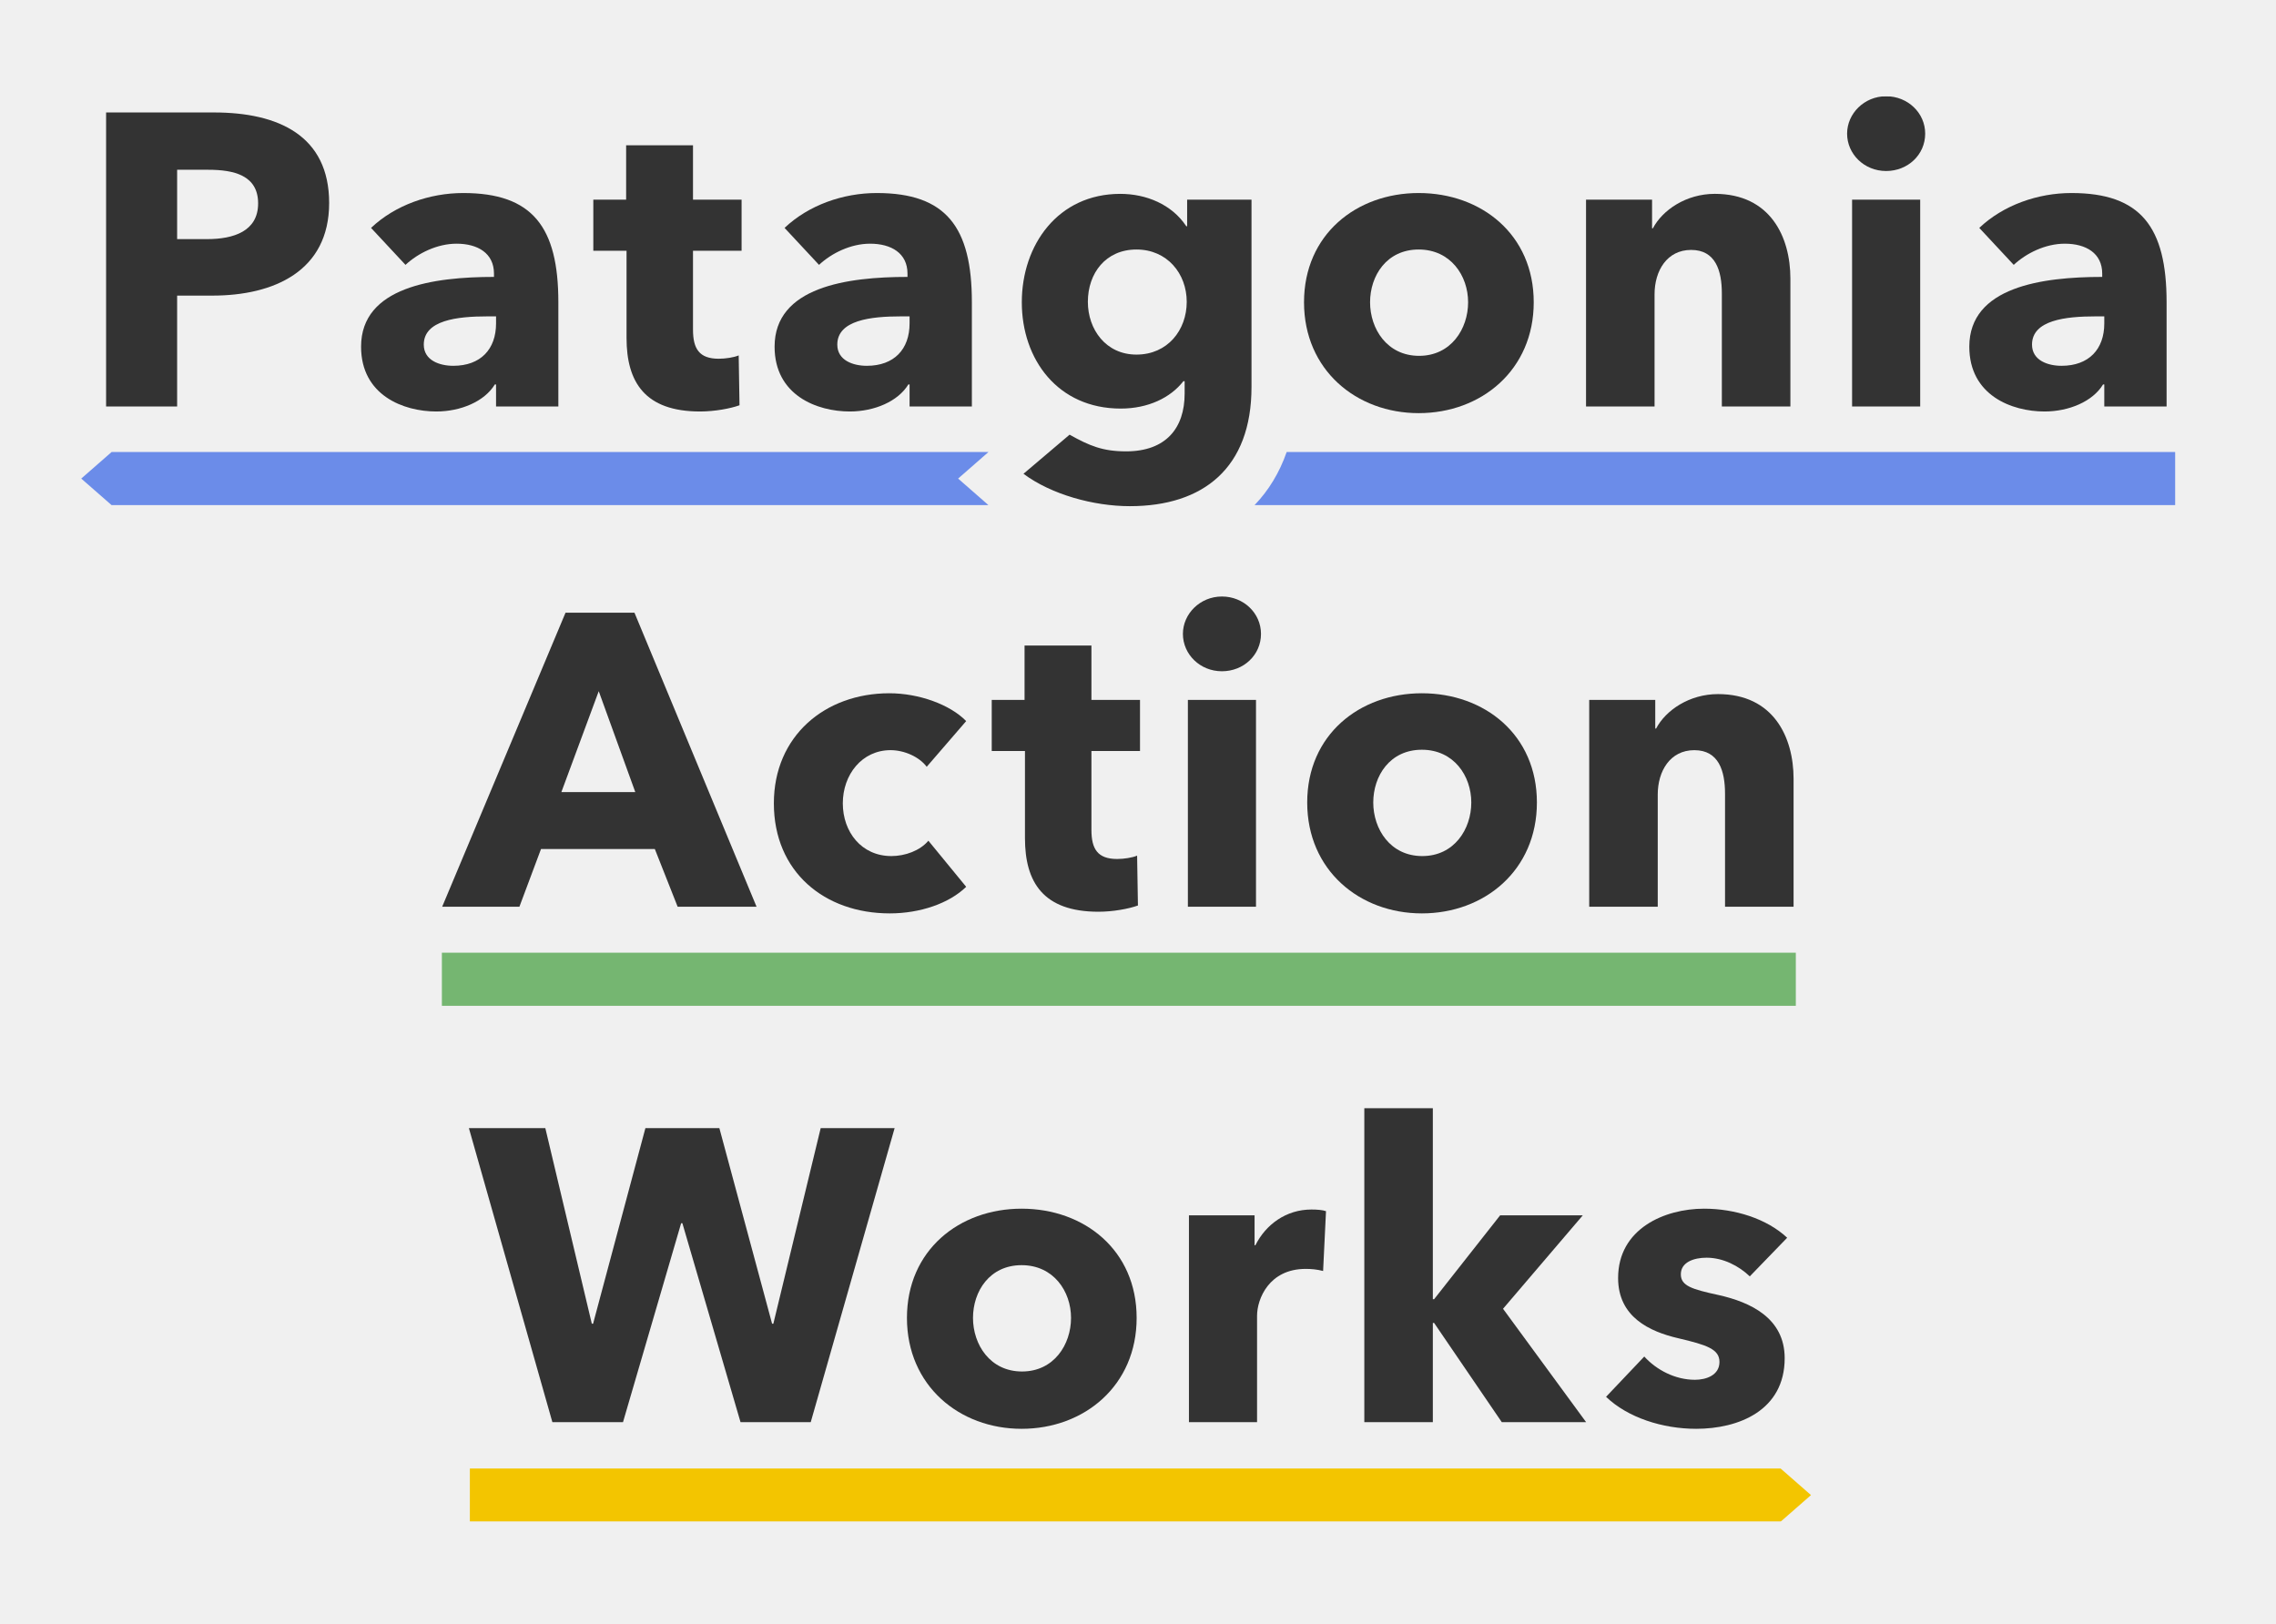
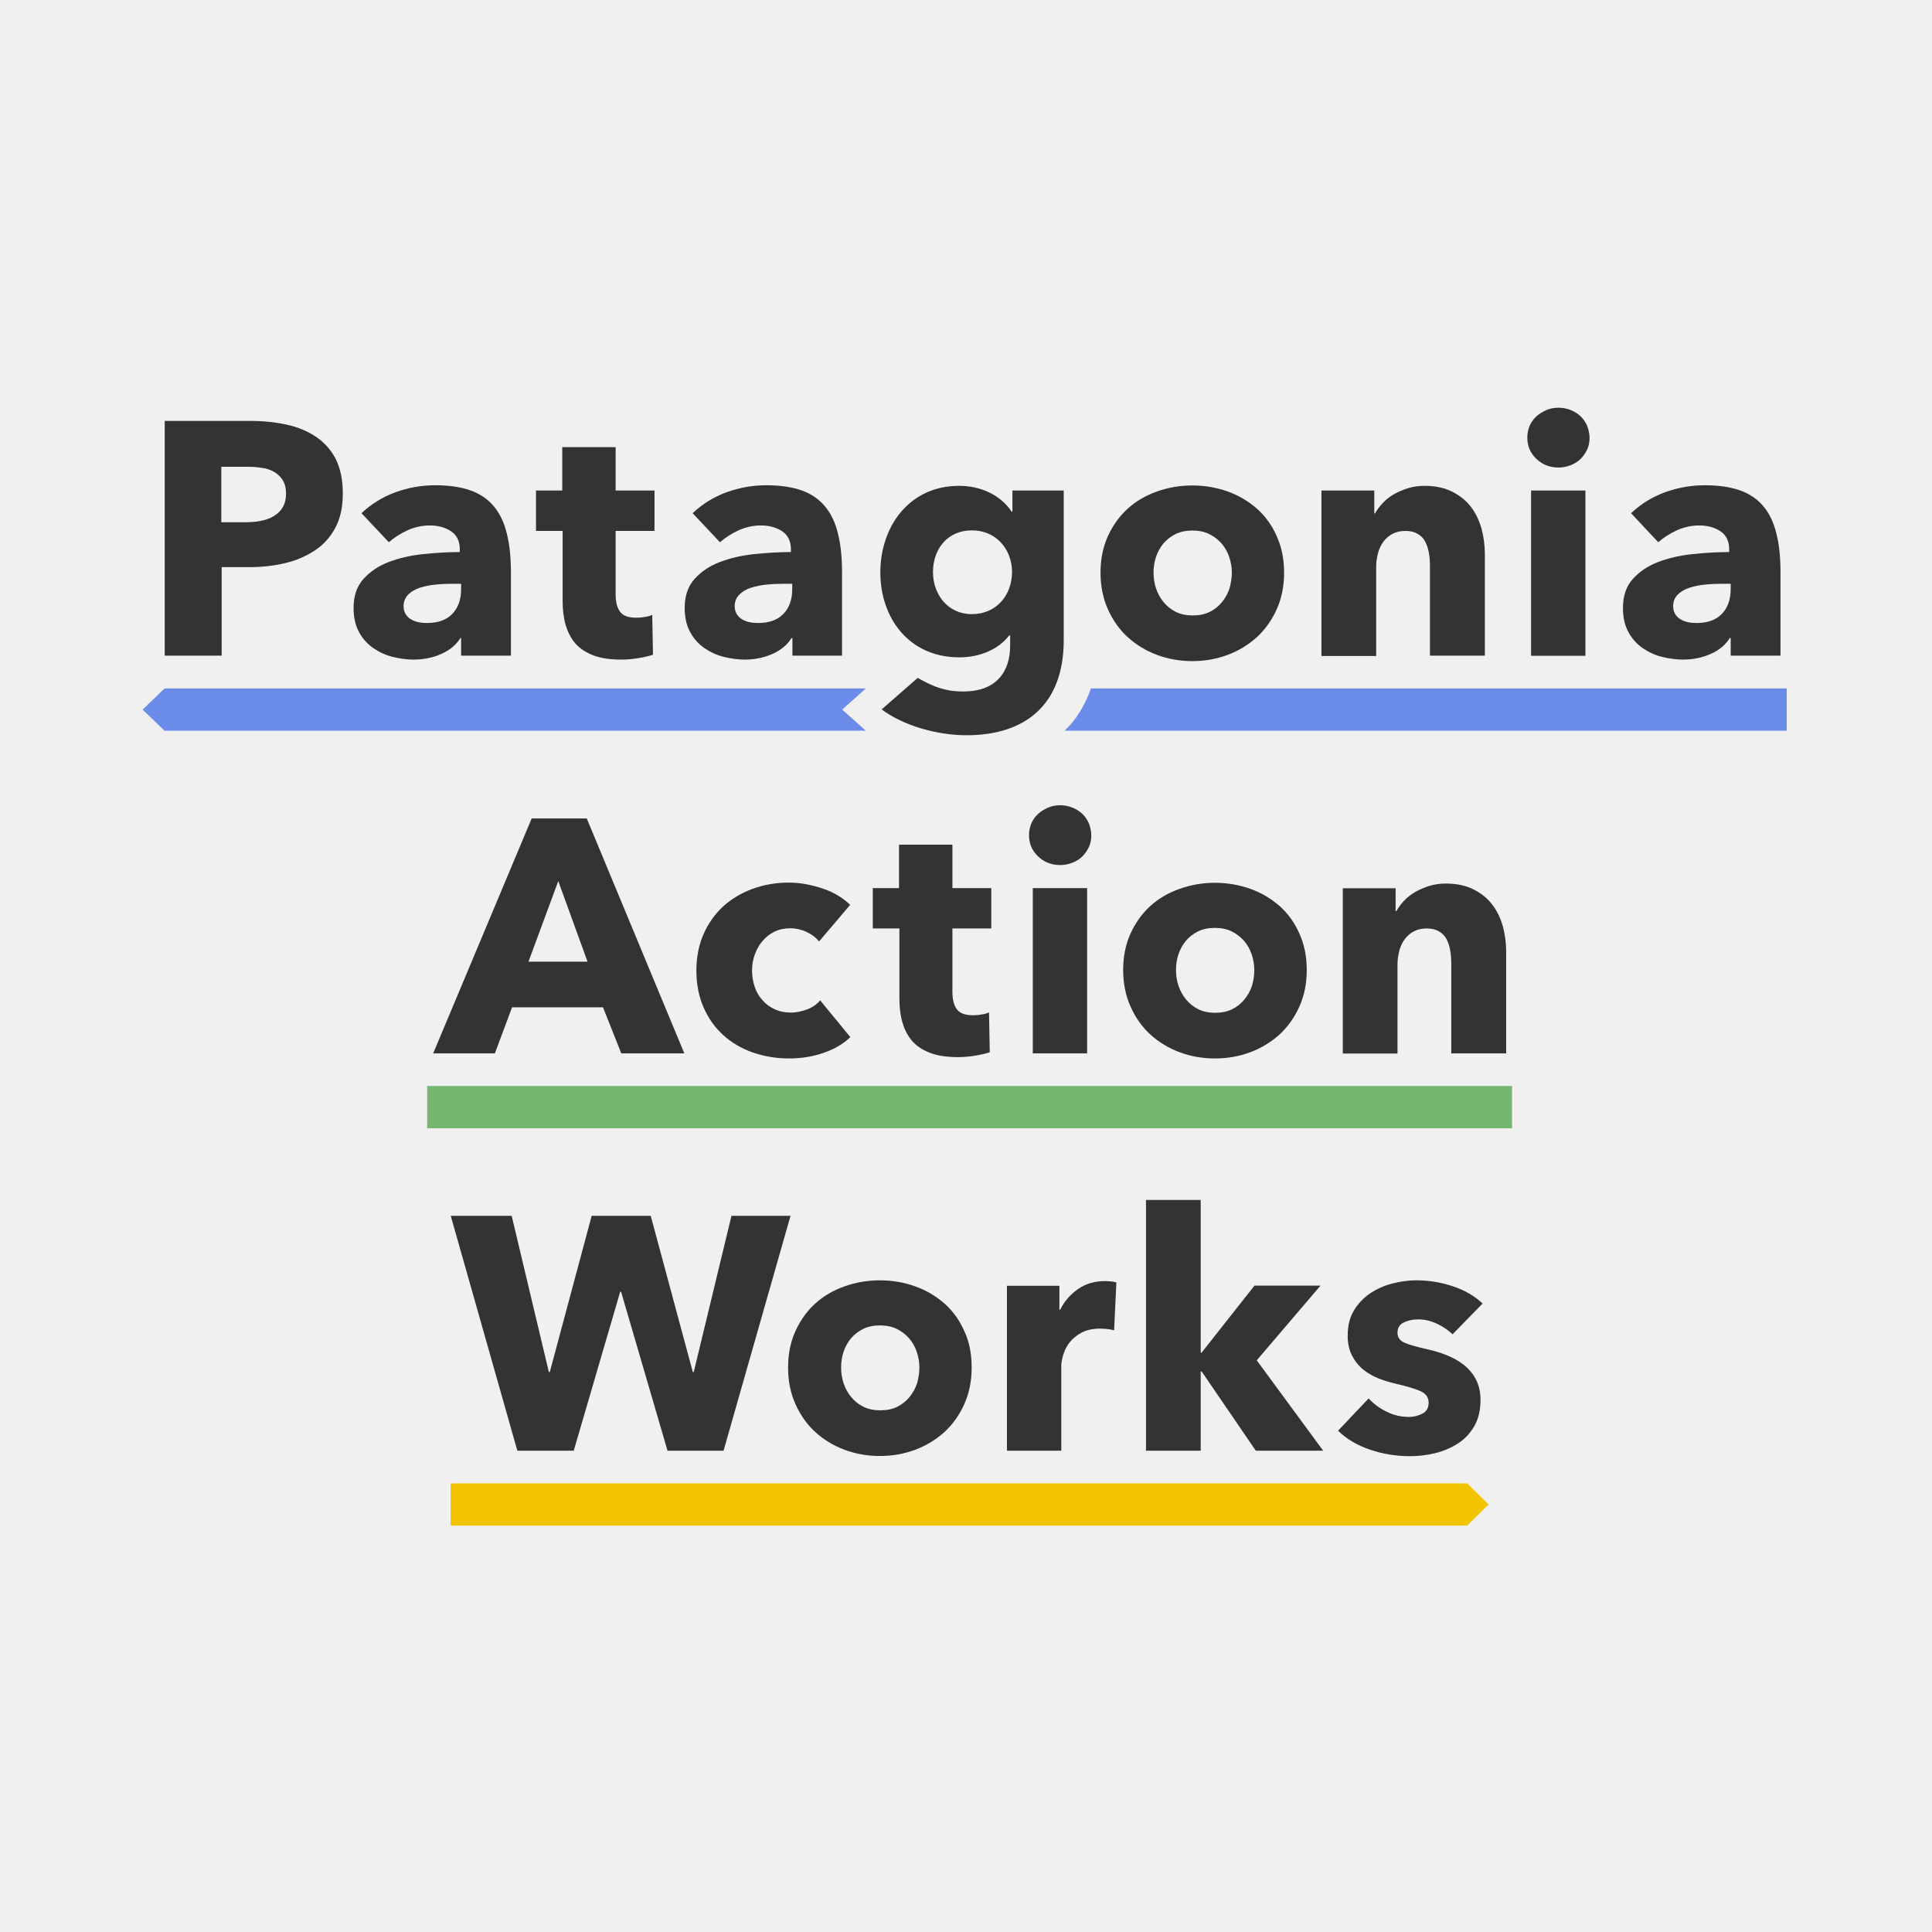
- <svg xmlns="http://www.w3.org/2000/svg" xmlns:xlink="http://www.w3.org/1999/xlink" width="150px" height="107px" viewBox="0 0 150 107" version="1.1">
-   <defs>
-     <polygon id="path-1" points="0 94 138 94 138 0.05 0 0.05" />
-   </defs>
-   <g id="Page-1" stroke="none" stroke-width="1" fill="none" fill-rule="evenodd">
-     <g id="PAW-Wordmark-Stack">
-       <g id="Page-1" transform="translate(5.353516, 5.34375)">
-         <polygon id="Fill-1" fill="#333333" points="59.807 27.95 59.818 27.95 59.807 27.942" />
-         <polygon id="Fill-2" fill="#FFFFFF" points="59.791 27.95 59.806 27.95 59.806 27.942 59.638 27.816" />
-         <g id="Group-37" transform="translate(0, 0.9499)">
-           <path d="M138,23.5 L79.444,23.5 C78.971,24.858 78.257,26.033 77.327,27 L138,27 L138,23.5 Z" id="Fill-3" fill="#6B8CE9" />
-           <polygon id="Fill-5" fill="#6B8CE9" points="58.065 25.489 57.791 25.25 58.931 24.253 59.791 23.5 59.459 23.5 2.001 23.5 0.001 25.25 2.001 27 59.791 27 59.638 26.866" />
-           <path d="M8.373,4.896 L6.32,4.896 L6.32,9.467 L8.291,9.467 C10.043,9.467 11.658,8.948 11.658,7.113 C11.658,5.251 10.043,4.896 8.373,4.896 M8.646,13.19 L6.32,13.19 L6.32,20.5 L1.639,20.5 L1.639,1.119 L8.756,1.119 C12.999,1.119 16.339,2.651 16.339,7.085 C16.339,11.576 12.698,13.19 8.646,13.19" id="Fill-7" fill="#333333" />
-           <path d="M27.339,14.559 L26.765,14.559 C24.793,14.559 22.576,14.805 22.576,16.42 C22.576,17.46 23.616,17.817 24.52,17.817 C26.326,17.817 27.339,16.721 27.339,15.024 L27.339,14.559 Z M19.1,8.728 C20.688,7.223 22.959,6.429 25.177,6.429 C29.748,6.429 31.445,8.673 31.445,13.628 L31.445,20.499 L27.339,20.499 L27.339,19.048 L27.257,19.048 C26.572,20.17 25.013,20.828 23.398,20.828 C21.235,20.828 18.443,19.76 18.443,16.557 C18.443,12.616 23.233,11.958 27.202,11.958 L27.202,11.74 C27.202,10.398 26.135,9.768 24.738,9.768 C23.452,9.768 22.193,10.398 21.371,11.164 L19.1,8.728 Z" id="Fill-9" fill="#333333" />
-           <path d="M40.319,10.234 L40.319,15.435 C40.319,16.694 40.729,17.351 42.015,17.351 C42.454,17.351 43.002,17.269 43.33,17.132 L43.384,20.418 C42.782,20.636 41.742,20.828 40.784,20.828 C37.143,20.828 35.939,18.884 35.939,15.983 L35.939,10.234 L33.749,10.234 L33.749,6.867 L35.912,6.867 L35.912,3.281 L40.319,3.281 L40.319,6.867 L43.521,6.867 L43.521,10.234 L40.319,10.234 Z" id="Fill-11" fill="#333333" />
-           <path d="M54.592,14.559 L54.018,14.559 C52.046,14.559 49.829,14.805 49.829,16.42 C49.829,17.46 50.869,17.817 51.773,17.817 C53.579,17.817 54.592,16.721 54.592,15.024 L54.592,14.559 Z M46.353,8.728 C47.941,7.223 50.212,6.429 52.43,6.429 C57.001,6.429 58.698,8.673 58.698,13.628 L58.698,20.499 L54.592,20.499 L54.592,19.048 L54.51,19.048 C53.825,20.17 52.266,20.828 50.651,20.828 C48.488,20.828 45.696,19.76 45.696,16.557 C45.696,12.616 50.487,11.958 54.455,11.958 L54.455,11.74 C54.455,10.398 53.388,9.768 51.991,9.768 C50.705,9.768 49.446,10.398 48.624,11.164 L46.353,8.728 Z" id="Fill-13" fill="#333333" />
-           <path d="M69.545,10.152 C67.52,10.152 66.342,11.713 66.342,13.601 C66.342,15.408 67.52,17.078 69.545,17.078 C71.598,17.078 72.858,15.463 72.858,13.601 C72.858,11.74 71.57,10.152 69.545,10.152 M69.107,27.069 C66.726,27.069 63.933,26.302 62.099,24.934 L65.138,22.356 C66.453,23.093 67.327,23.456 68.86,23.456 C71.488,23.456 72.72,21.923 72.72,19.651 L72.72,18.83 L72.638,18.83 C71.789,19.924 70.312,20.636 68.505,20.636 C64.371,20.636 61.989,17.406 61.989,13.629 C61.989,9.851 64.371,6.484 68.478,6.484 C70.175,6.484 71.871,7.169 72.83,8.619 L72.885,8.619 L72.885,6.867 L77.127,6.867 L77.127,19.213 C77.127,24.55 73.952,27.069 69.107,27.069" id="Fill-15" fill="#333333" />
-           <path d="M88.144,10.152 C86.036,10.152 84.941,11.877 84.941,13.629 C84.941,15.381 86.063,17.16 88.171,17.16 C90.279,17.16 91.402,15.381 91.402,13.629 C91.402,11.877 90.251,10.152 88.144,10.152 M88.144,20.937 C84.038,20.937 80.588,18.09 80.588,13.629 C80.588,9.167 84.038,6.429 88.144,6.429 C92.278,6.429 95.727,9.167 95.727,13.629 C95.727,18.09 92.278,20.937 88.144,20.937" id="Fill-17" fill="#333333" />
-           <path d="M108.125,20.499 L108.125,13.053 C108.125,11.548 107.715,10.179 106.1,10.179 C104.512,10.179 103.69,11.548 103.69,13.107 L103.69,20.499 L99.174,20.499 L99.174,6.866 L103.526,6.866 L103.526,8.755 L103.581,8.755 C104.211,7.551 105.771,6.483 107.66,6.483 C111.328,6.483 112.642,9.33 112.642,12.067 L112.642,20.499 L108.125,20.499 Z" id="Fill-19" fill="#333333" />
-           <mask id="mask-2" fill="white">
-             <use xlink:href="#path-1" />
-           </mask>
-           <g id="Clip-22" />
-           <path d="M116.708,20.5 L121.197,20.5 L121.197,6.867 L116.708,6.867 L116.708,20.5 Z M118.953,4.978 C117.502,4.978 116.38,3.856 116.38,2.514 C116.38,1.2 117.502,0.05 118.953,0.05 C120.376,0.05 121.526,1.146 121.526,2.514 C121.526,3.91 120.376,4.978 118.953,4.978 L118.953,4.978 Z" id="Fill-21" fill="#333333" mask="url(#mask-2)" />
-           <path d="M133.33,14.559 L132.756,14.559 C130.784,14.559 128.567,14.805 128.567,16.42 C128.567,17.46 129.607,17.817 130.511,17.817 C132.317,17.817 133.33,16.721 133.33,15.024 L133.33,14.559 Z M125.091,8.728 C126.679,7.223 128.95,6.429 131.168,6.429 C135.739,6.429 137.436,8.673 137.436,13.628 L137.436,20.499 L133.33,20.499 L133.33,19.048 L133.248,19.048 C132.563,20.17 131.004,20.828 129.389,20.828 C127.226,20.828 124.434,19.76 124.434,16.557 C124.434,12.616 129.225,11.958 133.193,11.958 L133.193,11.74 C133.193,10.398 132.126,9.768 130.729,9.768 C129.443,9.768 128.184,10.398 127.362,11.164 L125.091,8.728 Z" id="Fill-23" fill="#333333" mask="url(#mask-2)" />
-           <polygon id="Fill-24" fill="#75B671" mask="url(#mask-2)" points="23.769 60 113 60 113 56.5 23.769 56.5" />
-           <path d="M34.106,39.264 L31.643,45.916 L36.516,45.916 L34.106,39.264 Z M39.307,53.471 L37.803,49.666 L30.302,49.666 L28.878,53.471 L23.788,53.471 L31.918,34.09 L36.461,34.09 L44.508,53.471 L39.307,53.471 Z" id="Fill-25" fill="#333333" mask="url(#mask-2)" />
-           <path d="M55.722,44.246 C55.229,43.589 54.243,43.15 53.34,43.15 C51.451,43.15 50.192,44.766 50.192,46.654 C50.192,48.544 51.424,50.131 53.395,50.131 C54.298,50.131 55.284,49.775 55.831,49.118 L58.323,52.157 C57.2,53.252 55.284,53.909 53.285,53.909 C48.988,53.909 45.648,51.172 45.648,46.654 C45.648,42.22 49.015,39.4 53.258,39.4 C55.201,39.4 57.254,40.14 58.323,41.234 L55.722,44.246 Z" id="Fill-26" fill="#333333" mask="url(#mask-2)" />
-           <path d="M66.577,43.206 L66.577,48.406 C66.577,49.666 66.987,50.323 68.273,50.323 C68.712,50.323 69.26,50.241 69.588,50.103 L69.642,53.389 C69.04,53.607 68,53.8 67.042,53.8 C63.401,53.8 62.197,51.855 62.197,48.954 L62.197,43.206 L60.007,43.206 L60.007,39.839 L62.17,39.839 L62.17,36.253 L66.577,36.253 L66.577,39.839 L69.779,39.839 L69.779,43.206 L66.577,43.206 Z" id="Fill-27" fill="#333333" mask="url(#mask-2)" />
-           <path d="M72.934,53.471 L77.423,53.471 L77.423,39.839 L72.934,39.839 L72.934,53.471 Z M75.179,37.95 C73.728,37.95 72.606,36.827 72.606,35.487 C72.606,34.172 73.728,33.023 75.179,33.023 C76.602,33.023 77.752,34.117 77.752,35.487 C77.752,36.882 76.602,37.95 75.179,37.95 L75.179,37.95 Z" id="Fill-28" fill="#333333" mask="url(#mask-2)" />
-           <path d="M88.354,43.123 C86.246,43.123 85.151,44.848 85.151,46.6 C85.151,48.352 86.273,50.131 88.381,50.131 C90.489,50.131 91.612,48.352 91.612,46.6 C91.612,44.848 90.461,43.123 88.354,43.123 M88.354,53.909 C84.248,53.909 80.798,51.061 80.798,46.6 C80.798,42.138 84.248,39.4 88.354,39.4 C92.488,39.4 95.936,42.138 95.936,46.6 C95.936,51.061 92.488,53.909 88.354,53.909" id="Fill-29" fill="#333333" mask="url(#mask-2)" />
-           <path d="M108.335,53.471 L108.335,46.026 C108.335,44.52 107.925,43.151 106.31,43.151 C104.722,43.151 103.9,44.52 103.9,46.08 L103.9,53.471 L99.384,53.471 L99.384,39.839 L103.736,39.839 L103.736,41.728 L103.791,41.728 C104.421,40.523 105.981,39.455 107.87,39.455 C111.538,39.455 112.852,42.302 112.852,45.04 L112.852,53.471 L108.335,53.471 Z" id="Fill-30" fill="#333333" mask="url(#mask-2)" />
-           <polygon id="Fill-31" fill="#F3C500" mask="url(#mask-2)" points="112 94 25.613 94 25.613 90.5 112 90.5 114 92.25" />
-           <polygon id="Fill-32" fill="#333333" mask="url(#mask-2)" points="48.078 87.443 43.451 87.443 39.619 74.331 39.537 74.331 35.705 87.443 31.051 87.443 25.549 68.062 30.586 68.062 33.651 80.956 33.733 80.956 37.182 68.062 42.056 68.062 45.532 80.956 45.614 80.956 48.734 68.062 53.607 68.062" />
-           <path d="M61.975,77.095 C59.867,77.095 58.772,78.82 58.772,80.572 C58.772,82.324 59.894,84.103 62.002,84.103 C64.11,84.103 65.233,82.324 65.233,80.572 C65.233,78.82 64.082,77.095 61.975,77.095 M61.975,87.881 C57.869,87.881 54.419,85.033 54.419,80.572 C54.419,76.11 57.869,73.372 61.975,73.372 C66.109,73.372 69.557,76.11 69.557,80.572 C69.557,85.033 66.109,87.881 61.975,87.881" id="Fill-33" fill="#333333" mask="url(#mask-2)" />
-           <path d="M81.846,77.479 C81.436,77.37 81.052,77.341 80.697,77.341 C78.287,77.341 77.493,79.313 77.493,80.435 L77.493,87.443 L73.004,87.443 L73.004,73.811 L77.329,73.811 L77.329,75.782 L77.384,75.782 C78.069,74.413 79.409,73.427 81.079,73.427 C81.436,73.427 81.819,73.455 82.037,73.537 L81.846,77.479 Z" id="Fill-34" fill="#333333" mask="url(#mask-2)" />
-           <polygon id="Fill-35" fill="#333333" mask="url(#mask-2)" points="99.18 87.443 93.622 87.443 89.16 80.901 89.078 80.901 89.078 87.443 84.562 87.443 84.562 66.749 89.078 66.749 89.078 79.34 89.16 79.34 93.513 73.811 98.96 73.811 93.704 79.969" />
-           <path d="M109.966,77.834 C109.254,77.149 108.214,76.603 107.119,76.603 C106.271,76.603 105.422,76.903 105.422,77.697 C105.422,78.464 106.161,78.683 107.913,79.065 C109.993,79.531 112.266,80.571 112.266,83.227 C112.266,86.676 109.227,87.881 106.435,87.881 C104.218,87.881 101.918,87.142 100.494,85.772 L103.013,83.117 C103.807,83.993 105.039,84.65 106.353,84.65 C107.092,84.65 107.968,84.349 107.968,83.473 C107.968,82.625 107.119,82.351 105.258,81.913 C103.369,81.475 101.288,80.517 101.288,77.943 C101.288,74.687 104.355,73.372 106.955,73.372 C108.981,73.372 111.088,74.029 112.43,75.288 L109.966,77.834 Z" id="Fill-36" fill="#333333" mask="url(#mask-2)" />
-         </g>
+ <svg xmlns="http://www.w3.org/2000/svg" version="1.1" id="Layer_1" x="0px" y="0px" viewBox="0 0 1024 1024" style="enable-background:new 0 0 1024 1024;" xml:space="preserve">
+   <style type="text/css">
+ 	.st0{fill-rule:evenodd;clip-rule:evenodd;}
+ 	.st1{fill:#333333;}
+ 	.st2{fill-rule:evenodd;clip-rule:evenodd;fill:#6B8CE9;}
+ 	.st3{fill:#6B8CE9;}
+ 	.st4{fill-rule:evenodd;clip-rule:evenodd;fill:#75B671;}
+ 	.st5{fill:#F3C500;}
+ </style>
+   <g>
+     <g>
+       <path class="st1" d="M181.7,261.4c0,7.3-1.3,13.4-4,18.4c-2.7,5-6.3,9-10.9,12c-4.6,3-9.8,5.3-15.8,6.7c-6,1.4-12.2,2.1-18.6,2.1    h-14.9v46.9H87.3V223.1H133c6.8,0,13.2,0.7,19.1,2c5.9,1.3,11.1,3.5,15.5,6.5c4.4,3,7.9,6.9,10.4,11.8    C180.4,248.3,181.7,254.3,181.7,261.4z M151.6,261.6c0-2.9-0.6-5.3-1.8-7.2c-1.2-1.9-2.8-3.3-4.7-4.4c-2-1.1-4.2-1.8-6.8-2.1    c-2.5-0.4-5.1-0.5-7.8-0.5h-13.2v29.4H130c2.8,0,5.5-0.2,8.1-0.7c2.6-0.5,4.9-1.3,6.9-2.5c2-1.2,3.7-2.7,4.8-4.7    C151,267,151.6,264.5,151.6,261.6z" />
+       <path class="st1" d="M191.6,272c5.2-4.9,11.2-8.6,18-11.1c6.9-2.5,13.9-3.7,21-3.7c7.4,0,13.6,0.9,18.7,2.7    c5.1,1.8,9.2,4.6,12.4,8.4c3.2,3.8,5.5,8.6,6.9,14.4c1.5,5.8,2.2,12.7,2.2,20.7v44.1h-26.4v-9.3H244c-2.2,3.6-5.6,6.4-10.1,8.4    c-4.5,2-9.4,3-14.7,3c-3.5,0-7.2-0.5-10.9-1.4c-3.8-0.9-7.2-2.5-10.3-4.6c-3.1-2.1-5.7-4.9-7.6-8.4c-2-3.5-3-7.9-3-13    c0-6.3,1.7-11.4,5.2-15.3c3.5-3.9,7.9-6.9,13.4-9s11.5-3.5,18.2-4.2c6.7-0.7,13.2-1.1,19.5-1.1v-1.4c0-4.3-1.5-7.5-4.6-9.6    c-3-2-6.8-3.1-11.3-3.1c-4.1,0-8.1,0.9-11.9,2.6c-3.8,1.8-7.1,3.9-9.8,6.3L191.6,272z M244.5,309.4h-3.7c-3.2,0-6.4,0.1-9.6,0.4    c-3.2,0.3-6.1,0.9-8.6,1.7c-2.5,0.8-4.6,2-6.2,3.6c-1.6,1.6-2.5,3.7-2.5,6.2c0,1.6,0.4,3,1.1,4.2c0.8,1.2,1.7,2.1,2.9,2.8    c1.2,0.7,2.5,1.2,4,1.5c1.5,0.3,3,0.4,4.4,0.4c5.9,0,10.3-1.6,13.4-4.8c3.1-3.2,4.7-7.6,4.7-13.1V309.4z" />
+       <path class="st1" d="M326.3,281.5V315c0,4.1,0.8,7.2,2.4,9.3c1.6,2.1,4.4,3.1,8.5,3.1c1.4,0,2.9-0.1,4.5-0.4    c1.6-0.2,2.9-0.6,4-1.1l0.4,21.1c-2,0.7-4.5,1.3-7.6,1.8c-3,0.5-6.1,0.8-9.1,0.8c-5.9,0-10.8-0.7-14.8-2.2c-4-1.5-7.2-3.6-9.6-6.3    c-2.4-2.8-4.1-6.1-5.2-9.9c-1.1-3.8-1.6-8.1-1.6-12.8v-37h-14.1V260H298v-23h28.3v23h20.6v21.4H326.3z" />
+       <path class="st1" d="M367.1,272c5.2-4.9,11.2-8.6,18-11.1c6.9-2.5,13.9-3.7,21-3.7c7.4,0,13.6,0.9,18.7,2.7    c5.1,1.8,9.2,4.6,12.4,8.4c3.2,3.8,5.5,8.6,6.9,14.4c1.5,5.8,2.2,12.7,2.2,20.7v44.1H420v-9.3h-0.5c-2.2,3.6-5.6,6.4-10.1,8.4    c-4.5,2-9.4,3-14.7,3c-3.5,0-7.2-0.5-10.9-1.4c-3.8-0.9-7.2-2.5-10.3-4.6c-3.1-2.1-5.7-4.9-7.6-8.4c-2-3.5-3-7.9-3-13    c0-6.3,1.7-11.4,5.2-15.3c3.5-3.9,7.9-6.9,13.4-9s11.5-3.5,18.2-4.2c6.7-0.7,13.2-1.1,19.5-1.1v-1.4c0-4.3-1.5-7.5-4.6-9.6    c-3-2-6.8-3.1-11.3-3.1c-4.1,0-8.1,0.9-11.9,2.6c-3.8,1.8-7.1,3.9-9.8,6.3L367.1,272z M420,309.4h-3.7c-3.2,0-6.4,0.1-9.6,0.4    c-3.2,0.3-6.1,0.9-8.6,1.7c-2.5,0.8-4.6,2-6.2,3.6c-1.6,1.6-2.5,3.7-2.5,6.2c0,1.6,0.4,3,1.1,4.2c0.8,1.2,1.7,2.1,2.9,2.8    c1.2,0.7,2.5,1.2,4,1.5c1.5,0.3,3,0.4,4.4,0.4c5.9,0,10.3-1.6,13.4-4.8c3.1-3.2,4.7-7.6,4.7-13.1V309.4z" />
+       <path class="st1" d="M680.6,303.5c0,7.2-1.3,13.6-3.9,19.4c-2.6,5.8-6.1,10.7-10.5,14.8c-4.5,4-9.6,7.2-15.5,9.4    c-5.9,2.2-12.1,3.3-18.8,3.3c-6.6,0-12.8-1.1-18.7-3.3c-5.9-2.2-11.1-5.4-15.5-9.4c-4.4-4-7.9-9-10.5-14.8    c-2.6-5.8-3.9-12.3-3.9-19.4c0-7.1,1.3-13.6,3.9-19.3c2.6-5.7,6.1-10.6,10.5-14.6c4.4-4,9.6-7,15.5-9.1c5.9-2.1,12.2-3.2,18.7-3.2    c6.7,0,12.9,1.1,18.8,3.2c5.9,2.1,11,5.2,15.5,9.1c4.5,4,8,8.9,10.5,14.6C679.3,289.9,680.6,296.3,680.6,303.5z M652.9,303.5    c0-2.8-0.5-5.6-1.4-8.3c-0.9-2.7-2.3-5.1-4-7.1c-1.8-2-3.9-3.7-6.5-5c-2.6-1.3-5.6-1.9-9-1.9c-3.4,0-6.4,0.6-9,1.9    c-2.6,1.3-4.7,3-6.4,5c-1.7,2.1-3,4.4-3.9,7.1c-0.9,2.7-1.3,5.5-1.3,8.3c0,2.8,0.4,5.6,1.3,8.3c0.9,2.7,2.2,5.1,4,7.3    c1.8,2.2,3.9,3.9,6.5,5.2c2.6,1.3,5.6,1.9,9,1.9c3.4,0,6.4-0.6,9-1.9c2.6-1.3,4.7-3,6.5-5.2c1.8-2.2,3.1-4.6,4-7.3    C652.4,309,652.9,306.3,652.9,303.5z" />
+       <path class="st1" d="M757.9,347.6v-47.8c0-2.5-0.2-4.8-0.6-7c-0.4-2.2-1.1-4.2-2-5.9c-0.9-1.7-2.3-3-4-4c-1.7-1-3.8-1.5-6.4-1.5    c-2.6,0-4.8,0.5-6.8,1.5c-1.9,1-3.5,2.4-4.8,4.1c-1.3,1.8-2.3,3.8-2.9,6.1c-0.6,2.3-1,4.7-1,7.1v47.5h-29V260h28v12.1h0.4    c1.1-1.9,2.4-3.7,4.1-5.5c1.7-1.8,3.7-3.4,6-4.7c2.3-1.3,4.8-2.3,7.5-3.2c2.7-0.8,5.6-1.2,8.6-1.2c5.9,0,10.8,1.1,14.9,3.2    c4.1,2.1,7.4,4.8,9.9,8.2c2.5,3.3,4.3,7.2,5.5,11.5c1.1,4.3,1.7,8.7,1.7,13v54.1H757.9z" />
+       <path class="st1" d="M842.5,232.1c0,2.2-0.4,4.3-1.3,6.2c-0.9,1.9-2.1,3.6-3.5,5c-1.5,1.4-3.2,2.5-5.3,3.3    c-2.1,0.8-4.2,1.2-6.4,1.2c-4.7,0-8.6-1.6-11.8-4.7c-3.2-3.1-4.7-6.8-4.7-11.2c0-2.1,0.4-4.1,1.2-6.1c0.8-1.9,2-3.6,3.5-5    c1.5-1.4,3.3-2.5,5.3-3.4c2-0.9,4.2-1.3,6.5-1.3c2.2,0,4.4,0.4,6.4,1.2c2,0.8,3.8,1.9,5.3,3.3c1.5,1.4,2.6,3.1,3.5,5    C842,227.8,842.5,229.9,842.5,232.1z M811.5,347.6V260h28.8v87.6H811.5z" />
+       <path class="st1" d="M864.5,272c5.2-4.9,11.2-8.6,18-11.1c6.9-2.5,13.9-3.7,21-3.7c7.4,0,13.6,0.9,18.7,2.7    c5.1,1.8,9.2,4.6,12.4,8.4c3.2,3.8,5.5,8.6,6.9,14.4c1.5,5.8,2.2,12.7,2.2,20.7v44.1h-26.4v-9.3h-0.5c-2.2,3.6-5.6,6.4-10.1,8.4    c-4.5,2-9.4,3-14.7,3c-3.5,0-7.2-0.5-10.9-1.4c-3.8-0.9-7.2-2.5-10.3-4.6c-3.1-2.1-5.7-4.9-7.6-8.4c-2-3.5-3-7.9-3-13    c0-6.3,1.7-11.4,5.2-15.3c3.5-3.9,7.9-6.9,13.4-9c5.5-2.1,11.5-3.5,18.2-4.2c6.7-0.7,13.2-1.1,19.5-1.1v-1.4    c0-4.3-1.5-7.5-4.6-9.6c-3-2-6.8-3.1-11.3-3.1c-4.1,0-8.1,0.9-11.9,2.6c-3.8,1.8-7.1,3.9-9.8,6.3L864.5,272z M917.4,309.4h-3.7    c-3.2,0-6.4,0.1-9.6,0.4c-3.2,0.3-6.1,0.9-8.6,1.7c-2.5,0.8-4.6,2-6.2,3.6c-1.6,1.6-2.5,3.7-2.5,6.2c0,1.6,0.4,3,1.1,4.2    c0.8,1.2,1.7,2.1,2.9,2.8c1.2,0.7,2.5,1.2,4,1.5c1.5,0.3,3,0.4,4.4,0.4c5.9,0,10.3-1.6,13.4-4.8c3.1-3.2,4.7-7.6,4.7-13.1V309.4z" />
+       <path class="st1" d="M508.4,348.4c11.6,0,21.1-4.6,26.5-11.6h0.5v5.3c0,14.6-7.9,24.4-24.8,24.4c-9.8,0-15.8-2.5-24.2-7.2    L467.3,376c11.8,8.8,29.7,13.7,45,13.7c31.1,0,51.5-16.2,51.5-50.4V260h-27.2v11.2h-0.4c-6.2-9.3-17-13.7-27.9-13.7    c-26.4,0-41.7,21.6-41.7,45.9C466.6,327.7,481.9,348.4,508.4,348.4z M515.1,281.1c13,0,21.3,10.2,21.3,22.1    c0,12-8.1,22.3-21.3,22.3c-13,0-20.6-10.7-20.6-22.3C494.5,291.1,502.1,281.1,515.1,281.1z" />
+       <path class="st2" d="M947,364.9H578.2c-3,8.7-8,17-14,22.4H947V364.9z" />
+       <g>
+         <path class="st3" d="M87.2,364.9h371.7l-12.5,11.2l12.5,11.2H87.2l-11.6-11.2L87.2,364.9z" />
      </g>
+     </g>
+     <g>
+       <path class="st1" d="M329.3,558.3l-9.7-24.4h-48.2l-9.1,24.4h-32.7l52.2-124.5H311l51.7,124.5H329.3z M295.9,467l-15.8,42.7h31.3    L295.9,467z" />
+       <path class="st1" d="M434.1,499c-1.6-2.1-3.9-3.8-6.7-5.1c-2.8-1.3-5.7-1.9-8.6-1.9c-3,0-5.8,0.6-8.3,1.8    c-2.5,1.2-4.6,2.9-6.3,4.9c-1.8,2.1-3.1,4.4-4.1,7.1c-1,2.7-1.5,5.6-1.5,8.6c0,3,0.5,5.9,1.4,8.6c0.9,2.7,2.3,5.1,4.1,7.1    c1.8,2.1,4,3.7,6.5,4.8c2.5,1.2,5.4,1.8,8.5,1.8c2.9,0,5.8-0.6,8.7-1.7c2.9-1.1,5.2-2.7,6.9-4.8l16,19.5    c-3.6,3.5-8.3,6.3-14.1,8.3c-5.7,2-11.8,3-18.3,3c-6.9,0-13.4-1.1-19.4-3.2c-6-2.1-11.2-5.2-15.6-9.2c-4.4-4-7.9-8.9-10.4-14.7    c-2.5-5.7-3.8-12.2-3.8-19.5c0-7.1,1.3-13.6,3.8-19.3c2.5-5.7,6-10.6,10.4-14.7c4.4-4,9.6-7.1,15.6-9.3c6-2.2,12.4-3.3,19.2-3.3    c3.2,0,6.3,0.3,9.4,0.9c3.1,0.6,6.1,1.4,9,2.4c2.9,1,5.5,2.2,7.9,3.7c2.4,1.5,4.5,3.1,6.2,4.8L434.1,499z" />
+       <path class="st1" d="M504.8,492.2v33.5c0,4.1,0.8,7.2,2.4,9.3c1.6,2.1,4.4,3.1,8.5,3.1c1.4,0,2.9-0.1,4.5-0.4    c1.6-0.2,2.9-0.6,4-1.1l0.4,21.1c-2,0.7-4.5,1.3-7.6,1.8c-3,0.5-6.1,0.8-9.1,0.8c-5.9,0-10.8-0.7-14.8-2.2c-4-1.5-7.2-3.6-9.6-6.3    c-2.4-2.8-4.1-6.1-5.2-9.9c-1.1-3.8-1.6-8.1-1.6-12.8v-37h-14.1v-21.4h13.9v-23h28.3v23h20.6v21.4H504.8z" />
+       <path class="st1" d="M578.4,442.8c0,2.2-0.4,4.3-1.3,6.2s-2.1,3.6-3.5,5c-1.5,1.4-3.2,2.5-5.3,3.3c-2.1,0.8-4.2,1.2-6.4,1.2    c-4.7,0-8.6-1.6-11.8-4.7c-3.2-3.1-4.7-6.8-4.7-11.2c0-2.1,0.4-4.1,1.2-6.1c0.8-1.9,2-3.6,3.5-5c1.5-1.4,3.3-2.5,5.3-3.4    c2-0.9,4.2-1.3,6.5-1.3c2.2,0,4.4,0.4,6.4,1.2c2,0.8,3.8,1.9,5.3,3.3c1.5,1.4,2.6,3.1,3.5,5C577.9,438.5,578.4,440.5,578.4,442.8z     M547.4,558.3v-87.6h28.8v87.6H547.4z" />
+       <path class="st1" d="M692.6,514.1c0,7.2-1.3,13.6-3.9,19.4c-2.6,5.8-6.1,10.7-10.5,14.8c-4.5,4-9.6,7.2-15.5,9.4    c-5.9,2.2-12.1,3.3-18.8,3.3c-6.6,0-12.8-1.1-18.7-3.3c-5.9-2.2-11.1-5.4-15.5-9.4c-4.4-4-7.9-9-10.5-14.8    c-2.6-5.8-3.9-12.3-3.9-19.4c0-7.1,1.3-13.6,3.9-19.3c2.6-5.7,6.1-10.6,10.5-14.6c4.4-4,9.6-7,15.5-9.1c5.9-2.1,12.2-3.2,18.7-3.2    c6.7,0,12.9,1.1,18.8,3.2c5.9,2.1,11,5.2,15.5,9.1c4.5,4,8,8.9,10.5,14.6C691.3,500.5,692.6,507,692.6,514.1z M664.8,514.1    c0-2.8-0.5-5.6-1.4-8.3c-0.9-2.7-2.3-5.1-4-7.1c-1.8-2-3.9-3.7-6.5-5c-2.6-1.3-5.6-1.9-9-1.9c-3.4,0-6.4,0.6-9,1.9    c-2.6,1.3-4.7,3-6.4,5c-1.7,2.1-3,4.4-3.9,7.1c-0.9,2.7-1.3,5.5-1.3,8.3s0.4,5.6,1.3,8.3c0.9,2.7,2.2,5.1,4,7.3    c1.8,2.2,3.9,3.9,6.5,5.2c2.6,1.3,5.6,1.9,9,1.9c3.4,0,6.4-0.6,9-1.9c2.6-1.3,4.7-3,6.5-5.2c1.8-2.2,3.1-4.6,4-7.3    C664.4,519.7,664.8,517,664.8,514.1z" />
+       <path class="st1" d="M769.2,558.3v-47.8c0-2.5-0.2-4.8-0.6-7c-0.4-2.2-1.1-4.2-2-5.9c-0.9-1.7-2.3-3-4-4c-1.7-1-3.8-1.5-6.4-1.5    c-2.6,0-4.8,0.5-6.8,1.5c-1.9,1-3.5,2.4-4.8,4.1c-1.3,1.8-2.3,3.8-2.9,6.1c-0.6,2.3-1,4.7-1,7.1v47.5h-29v-87.6h28v12.1h0.4    c1.1-1.9,2.4-3.7,4.1-5.5c1.7-1.8,3.7-3.4,6-4.7c2.3-1.3,4.8-2.3,7.5-3.2c2.7-0.8,5.6-1.2,8.6-1.2c5.9,0,10.8,1.1,14.9,3.2    c4.1,2.1,7.4,4.8,9.9,8.2c2.5,3.3,4.3,7.2,5.5,11.5c1.1,4.3,1.7,8.7,1.7,13v54.1H769.2z" />
+       <rect x="226.4" y="575.6" class="st4" width="575" height="22.4" />
+     </g>
+     <g>
+       <path class="st1" d="M383.5,768.9h-29.7l-24.6-84.2h-0.5l-24.6,84.2h-29.9l-35.3-124.5h32.3l19.7,82.8h0.5l22.2-82.8h31.3    l22.3,82.8h0.5l20-82.8h31.3L383.5,768.9z" />
+       <path class="st1" d="M515,724.8c0,7.2-1.3,13.6-3.9,19.4c-2.6,5.8-6.1,10.7-10.5,14.8c-4.5,4-9.6,7.2-15.5,9.4    c-5.9,2.2-12.1,3.3-18.8,3.3c-6.6,0-12.8-1.1-18.7-3.3c-5.9-2.2-11.1-5.4-15.5-9.4c-4.4-4-7.9-9-10.5-14.8    c-2.6-5.8-3.9-12.3-3.9-19.4c0-7.1,1.3-13.6,3.9-19.3c2.6-5.7,6.1-10.6,10.5-14.6c4.4-4,9.6-7,15.5-9.1c5.9-2.1,12.2-3.2,18.7-3.2    c6.7,0,12.9,1.1,18.8,3.2c5.9,2.1,11,5.2,15.5,9.1c4.5,4,8,8.9,10.5,14.6C513.8,711.2,515,717.7,515,724.8z M487.3,724.8    c0-2.8-0.5-5.6-1.4-8.3c-0.9-2.7-2.3-5.1-4-7.1c-1.8-2-3.9-3.7-6.5-5c-2.6-1.3-5.6-1.9-9-1.9c-3.4,0-6.4,0.6-9,1.9    c-2.6,1.3-4.7,3-6.4,5c-1.7,2.1-3,4.4-3.9,7.1c-0.9,2.7-1.3,5.5-1.3,8.3s0.4,5.6,1.3,8.3c0.9,2.7,2.2,5.1,4,7.3    c1.8,2.2,3.9,3.9,6.5,5.2c2.6,1.3,5.6,1.9,9,1.9c3.4,0,6.4-0.6,9-1.9c2.6-1.3,4.7-3,6.5-5.2c1.8-2.2,3.1-4.6,4-7.3    C486.8,730.4,487.3,727.6,487.3,724.8z" />
+       <path class="st1" d="M590.5,705.1c-1.3-0.4-2.5-0.6-3.8-0.7c-1.2-0.1-2.4-0.2-3.6-0.2c-3.9,0-7.1,0.7-9.8,2.1    c-2.6,1.4-4.7,3.1-6.3,5.1c-1.6,2-2.7,4.2-3.4,6.5s-1.1,4.4-1.1,6.1v44.9h-28.8v-87.4h27.8v12.7h0.4c2.2-4.5,5.4-8.1,9.5-11    c4.1-2.8,8.8-4.2,14.2-4.2c1.2,0,2.3,0.1,3.4,0.2c1.1,0.1,2,0.3,2.7,0.5L590.5,705.1z" />
+       <path class="st1" d="M701.3,768.9h-35.7l-28.7-42h-0.5v42h-29V636h29v80.9h0.5l28-35.5h35l-33.8,39.6L701.3,768.9z" />
+       <path class="st1" d="M769.9,707.2c-2.3-2.2-5.1-4.1-8.3-5.6c-3.2-1.5-6.5-2.3-10-2.3c-2.7,0-5.2,0.5-7.5,1.6    c-2.3,1.1-3.4,2.9-3.4,5.5c0,2.5,1.3,4.2,3.8,5.3c2.5,1.1,6.6,2.2,12.2,3.5c3.3,0.7,6.6,1.7,9.9,3c3.3,1.3,6.4,3,9.1,5.1    c2.7,2.1,4.9,4.7,6.5,7.7c1.6,3,2.5,6.7,2.5,10.9c0,5.5-1.1,10.2-3.3,14c-2.2,3.8-5.1,6.9-8.7,9.2c-3.6,2.3-7.6,4-12,5.1    c-4.5,1.1-8.9,1.6-13.4,1.6c-7.2,0-14.2-1.1-21-3.4c-6.9-2.3-12.6-5.7-17.1-10.1l16.2-17.1c2.6,2.8,5.7,5.2,9.5,7    c3.7,1.9,7.7,2.8,12,2.8c2.3,0,4.7-0.6,6.9-1.7c2.3-1.1,3.4-3.1,3.4-5.9c0-2.7-1.4-4.7-4.2-6c-2.8-1.3-7.2-2.6-13.2-4    c-3-0.7-6.1-1.6-9.1-2.8c-3-1.2-5.8-2.8-8.2-4.7c-2.4-2-4.4-4.5-5.9-7.4c-1.5-2.9-2.3-6.4-2.3-10.5c0-5.3,1.1-9.8,3.3-13.4    c2.2-3.7,5.1-6.7,8.6-9.1c3.5-2.3,7.4-4.1,11.7-5.2c4.3-1.1,8.5-1.7,12.7-1.7c6.6,0,13,1,19.3,3.1c6.3,2.1,11.6,5.1,15.9,9.2    L769.9,707.2z" />
+       <polygon class="st5" points="238.8,786.2 777.6,786.2 789,797.4 777.6,808.6 238.8,808.6   " />
    </g>
  </g>
</svg>
